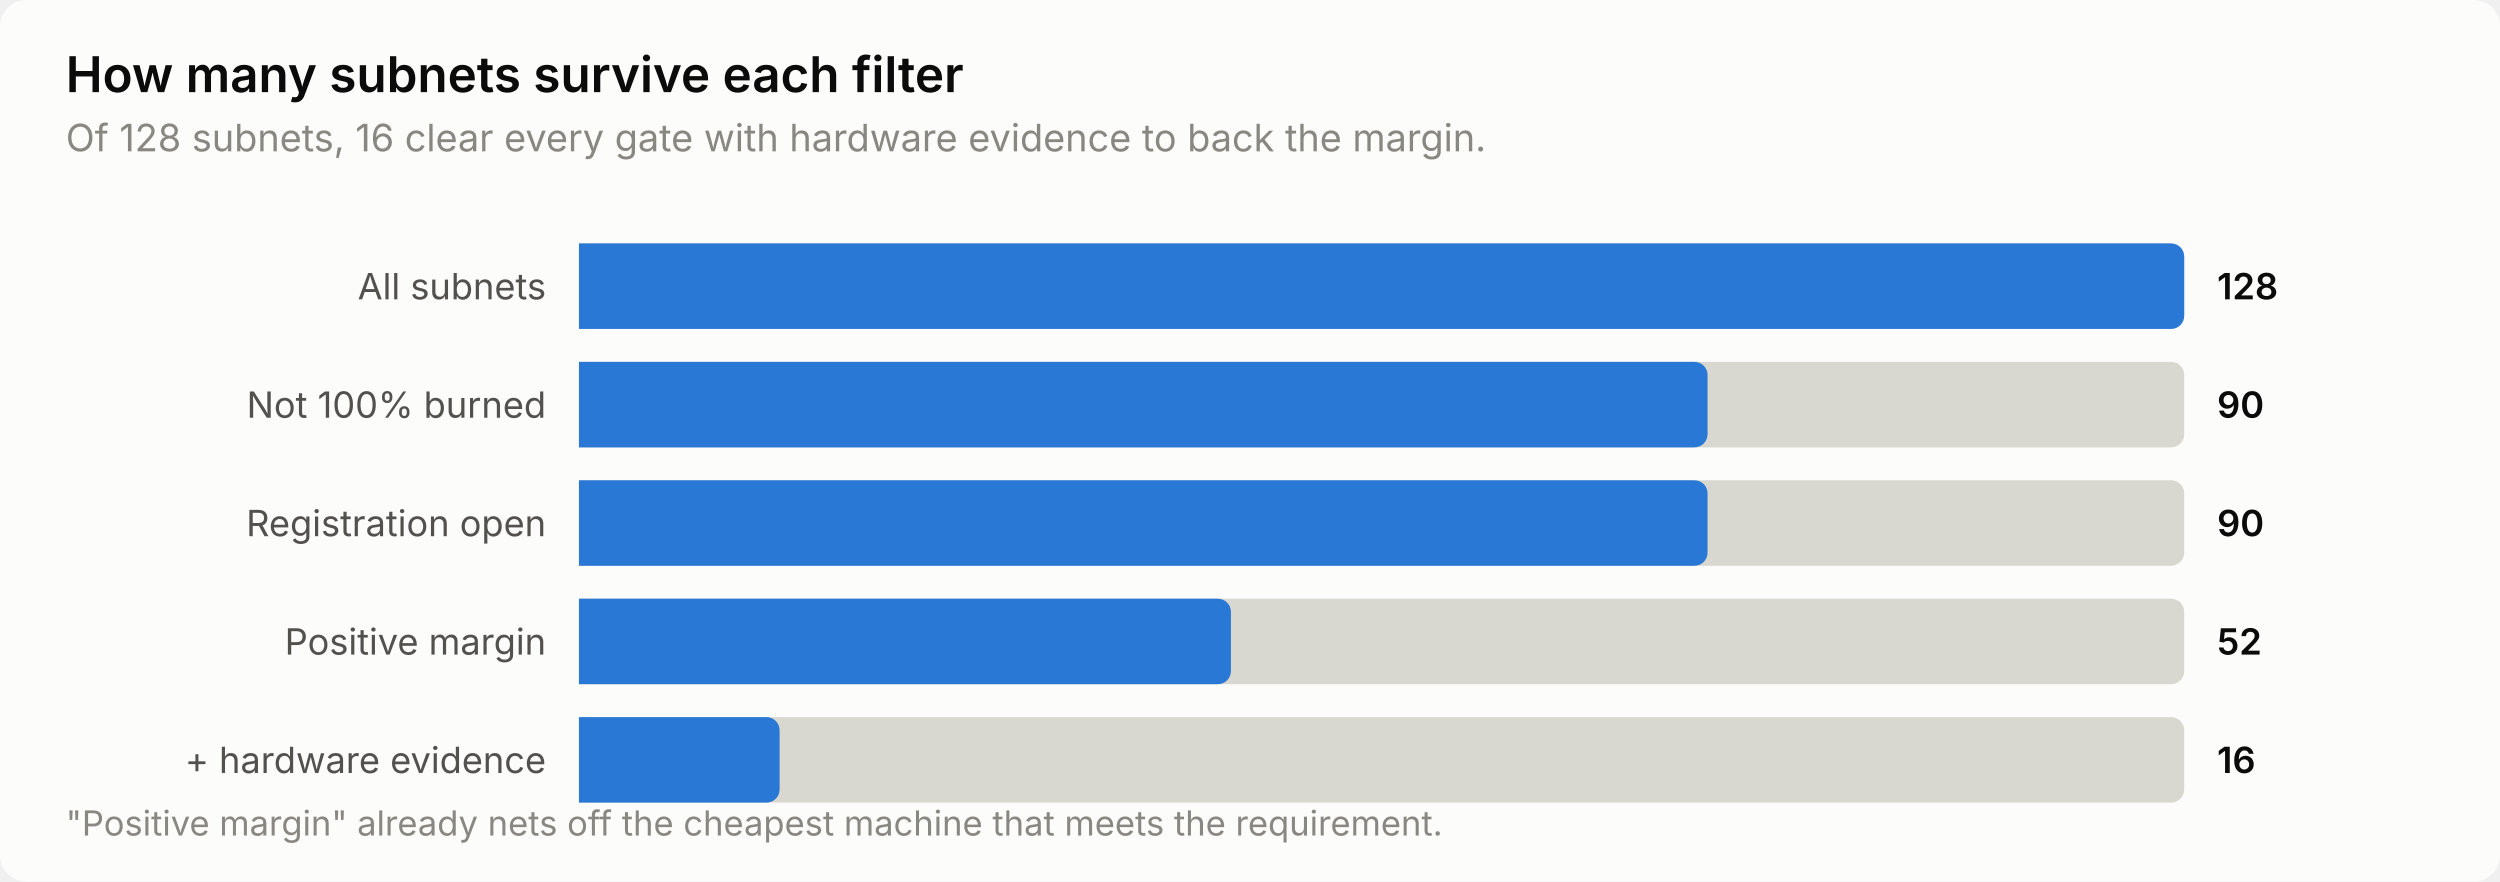
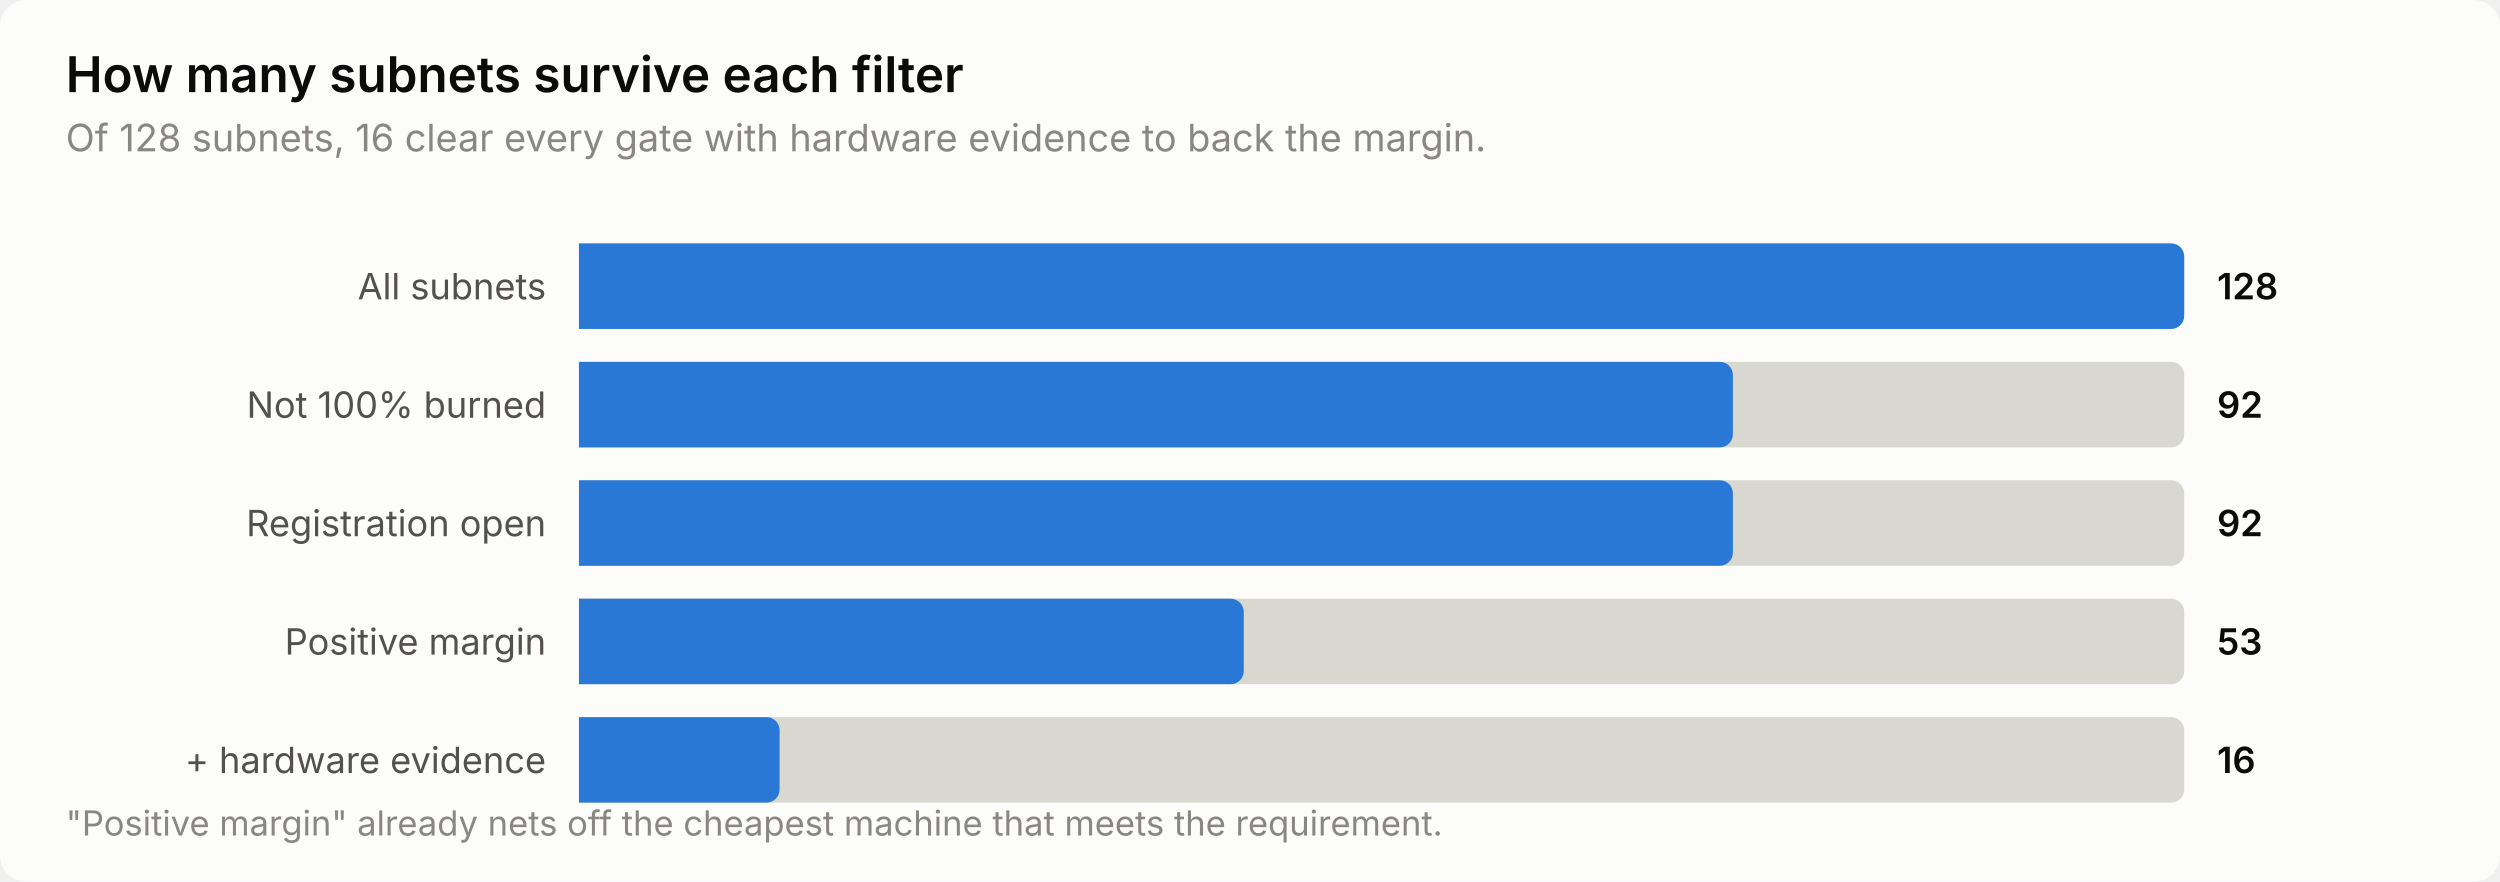
<svg xmlns="http://www.w3.org/2000/svg" width="760" height="268" viewBox="0 0 760 268" role="img" aria-label="How many subnets survive each filter">
  <style>
    text { font-family: system-ui, -apple-system, 'Segoe UI', sans-serif; }
    .t-title { font-size: 15px; font-weight: 600; }
    .t-sub { font-size: 11.5px; }
    .t-lab { font-size: 11px; }
    .t-val { font-size: 11px; font-weight: 600; font-variant-numeric: tabular-nums; }
    .t-tick { font-size: 10.5px; font-variant-numeric: tabular-nums; }

    .surface { fill: #fcfcfb; }
    .ink { fill: #0b0b0b; }
    .ink2 { fill: #52514e; }
    .muted { fill: #898781; }
    .grid { stroke: #e1e0d9; }
    .axis { stroke: #c3c2b7; }
    .accent { fill: #2a78d6; }
    .critical { fill: #d03b3b; }
    .deemph { fill: #d8d7d0; }

    @media (prefers-color-scheme: dark) {
      .surface { fill: #1a1a19; }
      .ink { fill: #ffffff; }
      .ink2 { fill: #c3c2b7; }
      .muted { fill: #898781; }
      .grid { stroke: #2c2c2a; }
      .axis { stroke: #383835; }
      .accent { fill: #3987e5; }
      .deemph { fill: #3a3a37; }
    }
</style>
  <rect class="surface" width="760" height="268" rx="8" />
  <text class="ink t-title" x="20" y="28">How many subnets survive each filter</text>
  <text class="muted t-sub" x="20" y="46">Of 128 subnets, 16 clear every gate with hardware evidence to back the margin.</text>
  <text class="ink2 t-lab" x="166" y="91" text-anchor="end">All subnets</text>
  <path class="deemph" d="M176.0,74.0 H660.0 a4.0,4.0 0 0 1 4.0,4.0 V96.0 a4.0,4.0 0 0 1 -4.0,4.0 H176.0 Z" />
  <path class="accent" d="M176.0,74.0 H660.0 a4.0,4.0 0 0 1 4.0,4.0 V96.0 a4.0,4.0 0 0 1 -4.0,4.0 H176.0 Z" />
  <text class="ink t-val" x="674" y="91">128</text>
  <text class="ink2 t-lab" x="166" y="127" text-anchor="end">Not 100% burned</text>
  <path class="deemph" d="M176.0,110.0 H660.0 a4.0,4.0 0 0 1 4.0,4.0 V132.0 a4.0,4.0 0 0 1 -4.0,4.0 H176.0 Z" />
-   <path class="accent" d="M176.0,110.0 H515.1 a4.0,4.0 0 0 1 4.0,4.0 V132.0 a4.0,4.0 0 0 1 -4.0,4.0 H176.0 Z" />
-   <text class="ink t-val" x="674" y="127">90</text>
+   <path class="accent" d="M176.0,110.0 H522.8 a4.0,4.0 0 0 1 4.0,4.0 V132.0 a4.0,4.0 0 0 1 -4.0,4.0 H176.0 Z" />
+   <text class="ink t-val" x="674" y="127">92</text>
  <text class="ink2 t-lab" x="166" y="163" text-anchor="end">Registration open</text>
  <path class="deemph" d="M176.0,146.0 H660.0 a4.0,4.0 0 0 1 4.0,4.0 V168.0 a4.0,4.0 0 0 1 -4.0,4.0 H176.0 Z" />
-   <path class="accent" d="M176.0,146.0 H515.1 a4.0,4.0 0 0 1 4.0,4.0 V168.0 a4.0,4.0 0 0 1 -4.0,4.0 H176.0 Z" />
-   <text class="ink t-val" x="674" y="163">90</text>
+   <path class="accent" d="M176.0,146.0 H522.8 a4.0,4.0 0 0 1 4.0,4.0 V168.0 a4.0,4.0 0 0 1 -4.0,4.0 H176.0 Z" />
+   <text class="ink t-val" x="674" y="163">92</text>
  <text class="ink2 t-lab" x="166" y="199" text-anchor="end">Positive margin</text>
  <path class="deemph" d="M176.0,182.0 H660.0 a4.0,4.0 0 0 1 4.0,4.0 V204.0 a4.0,4.0 0 0 1 -4.0,4.0 H176.0 Z" />
-   <path class="accent" d="M176.0,182.0 H370.2 a4.0,4.0 0 0 1 4.0,4.0 V204.0 a4.0,4.0 0 0 1 -4.0,4.0 H176.0 Z" />
-   <text class="ink t-val" x="674" y="199">52</text>
+   <path class="accent" d="M176.0,182.0 H374.1 a4.0,4.0 0 0 1 4.0,4.0 V204.0 a4.0,4.0 0 0 1 -4.0,4.0 H176.0 Z" />
+   <text class="ink t-val" x="674" y="199">53</text>
  <text class="ink2 t-lab" x="166" y="235" text-anchor="end">+ hardware evidence</text>
  <path class="deemph" d="M176.0,218.0 H660.0 a4.0,4.0 0 0 1 4.0,4.0 V240.0 a4.0,4.0 0 0 1 -4.0,4.0 H176.0 Z" />
  <path class="accent" d="M176.0,218.0 H233.0 a4.0,4.0 0 0 1 4.0,4.0 V240.0 a4.0,4.0 0 0 1 -4.0,4.0 H176.0 Z" />
  <text class="ink t-val" x="674" y="235">16</text>
  <text class="muted t-tick" x="20" y="254">"Positive margin" already nets off the cheapest machine that meets the requirement.</text>
</svg>
